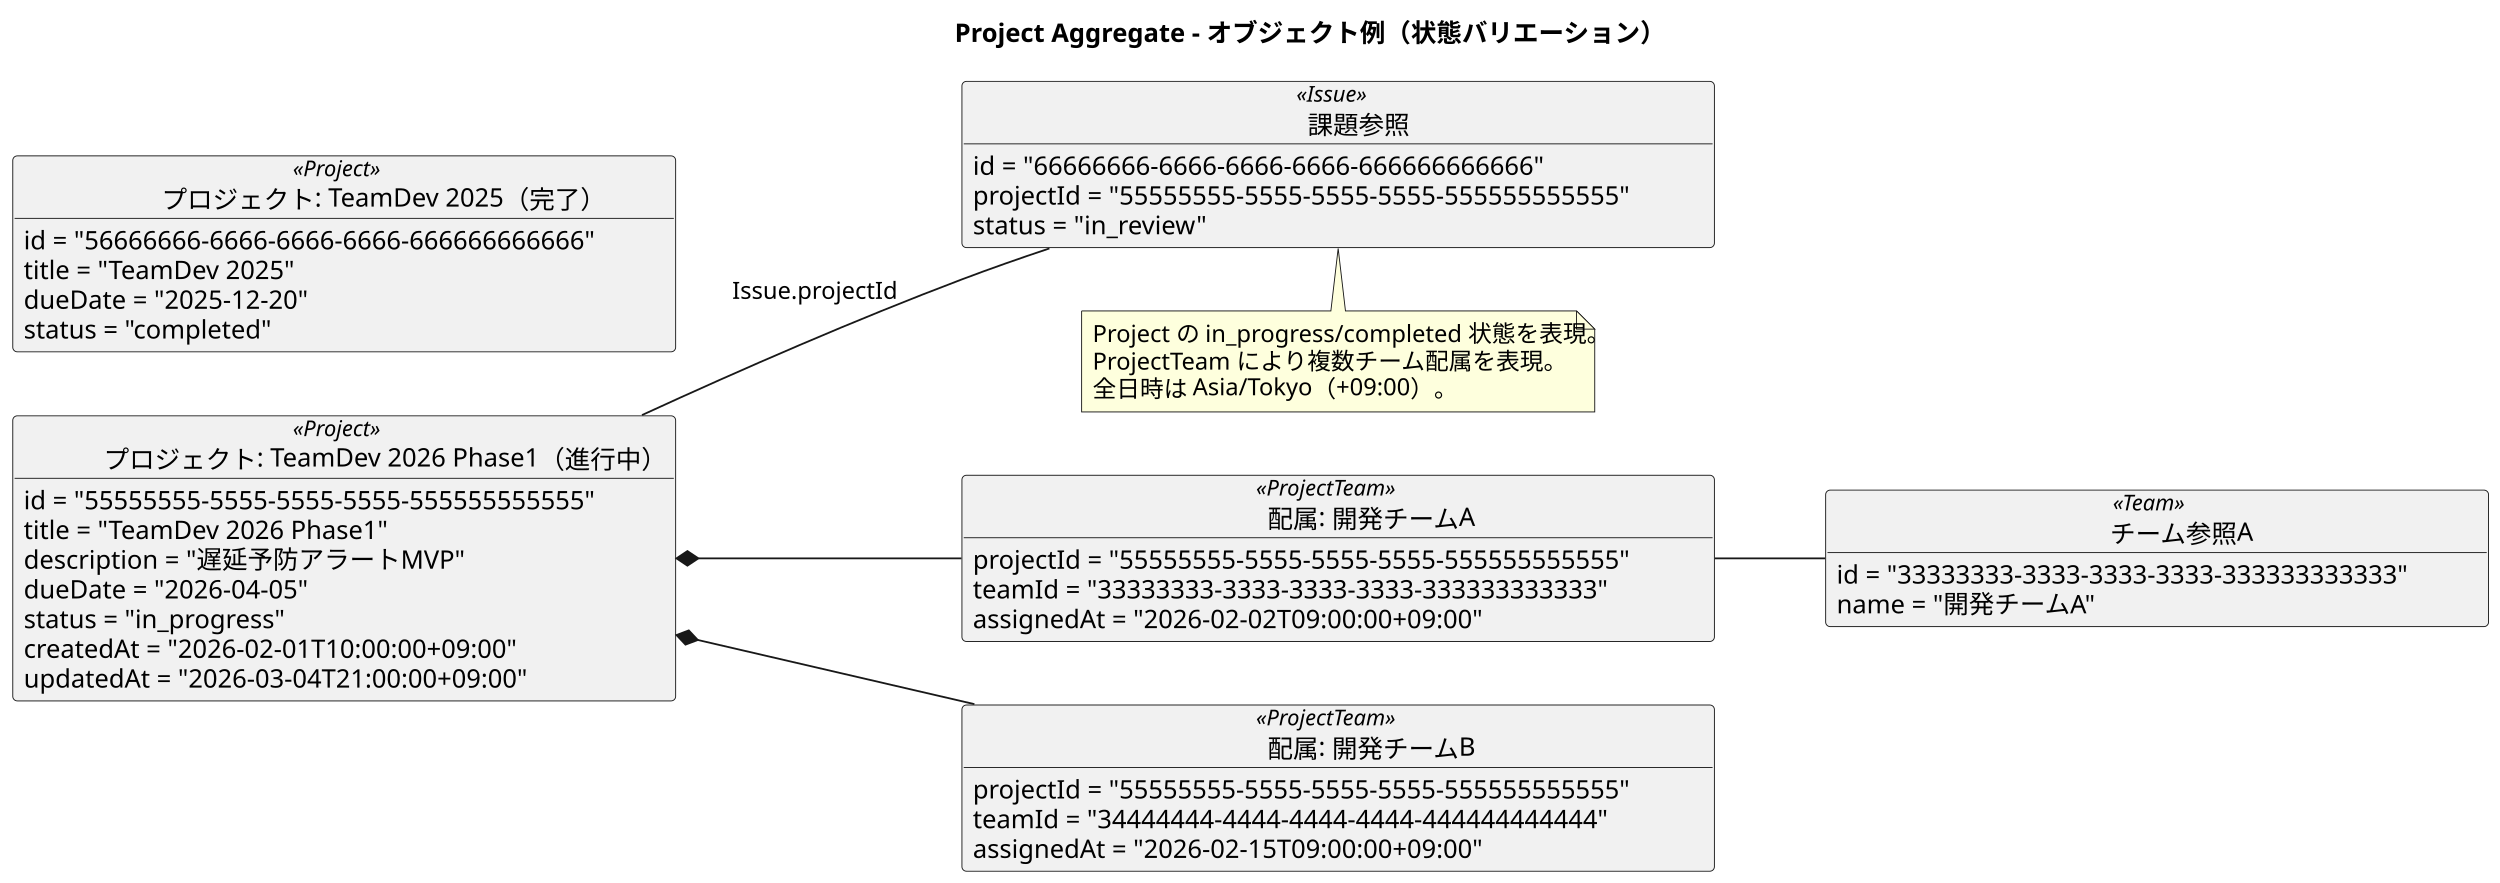
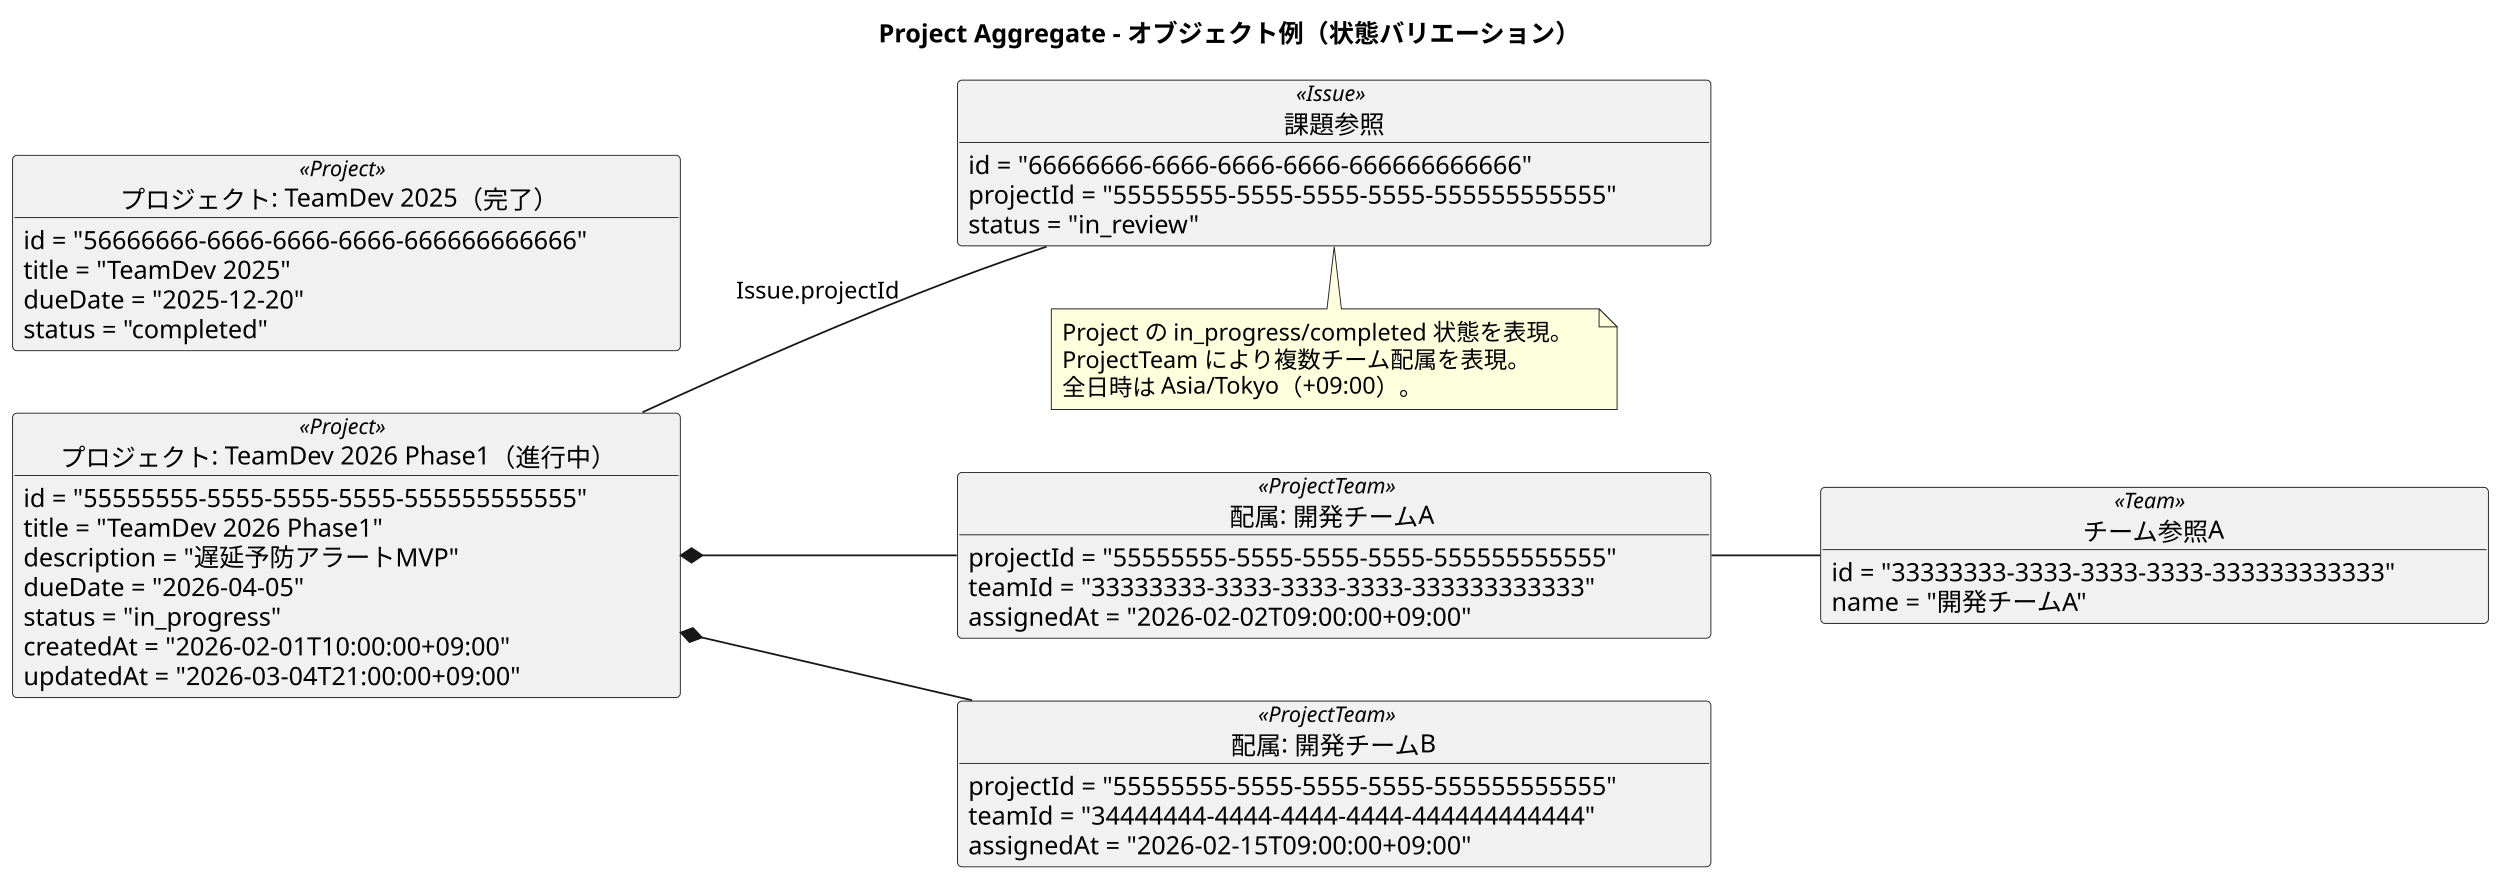
- <svg xmlns="http://www.w3.org/2000/svg" contentStyleType="text/css" data-diagram-type="CLASS" height="484px" preserveAspectRatio="none" style="width:1371px;height:484px;background:#FFFFFF;" version="1.1" viewBox="0 0 1371 484" width="1371px" zoomAndPan="magnify">
+ <svg xmlns="http://www.w3.org/2000/svg" contentStyleType="text/css" data-diagram-type="CLASS" height="488px" preserveAspectRatio="none" style="width:1389px;height:488px;background:#FFFFFF;" version="1.1" viewBox="0 0 1389 488" width="1389px" zoomAndPan="magnify">
  <defs />
  <g>
    <g class="title" data-source-line="1">
-       <text fill="#000000" font-family="sans-serif" font-size="14" font-weight="bold" lengthAdjust="spacing" textLength="310.659" x="523.528" y="22.995">Project Aggregate - オブジェクト例（状態バリエーション）</text>
+       <text fill="#000000" font-family="sans-serif" font-size="14" font-weight="bold" lengthAdjust="spacing" textLength="399.356" x="488.102" y="23.535">Project Aggregate - オブジェクト例（状態バリエーション）</text>
    </g>
    <g class="entity" data-qualified-name="project_in_progress" data-source-line="7" id="ent0002">
-       <rect fill="#F1F1F1" height="156.344" rx="2.5" ry="2.5" style="stroke:#181818;stroke-width:0.5;" width="363.524" x="7" y="228.037" />
-       <text fill="#000000" font-family="sans-serif" font-size="12" font-style="italic" lengthAdjust="spacing" textLength="56.344" x="160.59" y="239.176">«Project»</text>
-       <text fill="#000000" font-family="sans-serif" font-size="14" lengthAdjust="spacing" textLength="263.881" x="56.822" y="257.001">プロジェクト: TeamDev 2026 Phase1（進行中）</text>
-       <line style="stroke:#181818;stroke-width:0.5;" x1="8" x2="369.524" y1="262.303" y2="262.303" />
-       <text fill="#000000" font-family="sans-serif" font-size="14" lengthAdjust="spacing" textLength="351.524" x="13" y="279.298">id = "55555555-5555-5555-5555-555555555555"</text>
-       <text fill="#000000" font-family="sans-serif" font-size="14" lengthAdjust="spacing" textLength="223.18" x="13" y="295.595">title = "TeamDev 2026 Phase1"</text>
-       <text fill="#000000" font-family="sans-serif" font-size="14" lengthAdjust="spacing" textLength="208.66" x="13" y="311.891">description = "遅延予防アラートMVP"</text>
-       <text fill="#000000" font-family="sans-serif" font-size="14" lengthAdjust="spacing" textLength="174.706" x="13" y="328.188">dueDate = "2026-04-05"</text>
-       <text fill="#000000" font-family="sans-serif" font-size="14" lengthAdjust="spacing" textLength="157.343" x="13" y="344.485">status = "in_progress"</text>
-       <text fill="#000000" font-family="sans-serif" font-size="14" lengthAdjust="spacing" textLength="307.077" x="13" y="360.782">createdAt = "2026-02-01T10:00:00+09:00"</text>
-       <text fill="#000000" font-family="sans-serif" font-size="14" lengthAdjust="spacing" textLength="311.657" x="13" y="377.079">updatedAt = "2026-03-04T21:00:00+09:00"</text>
+       <rect fill="#F1F1F1" height="158.039" rx="2.5" ry="2.5" style="stroke:#181818;stroke-width:0.5;" width="370.989" x="7" y="229.549" />
+       <text fill="#000000" font-family="sans-serif" font-size="12" font-style="italic" lengthAdjust="spacing" textLength="52.459" x="166.265" y="241.151">«Project»</text>
+       <text fill="#000000" font-family="sans-serif" font-size="14" lengthAdjust="spacing" textLength="318.062" x="33.463" y="259.217">プロジェクト: TeamDev 2026 Phase1（進行中）</text>
+       <line style="stroke:#181818;stroke-width:0.5;" x1="8" x2="376.989" y1="264.171" y2="264.171" />
+       <text fill="#000000" font-family="sans-serif" font-size="14" lengthAdjust="spacing" textLength="358.989" x="13" y="281.706">id = "55555555-5555-5555-5555-555555555555"</text>
+       <text fill="#000000" font-family="sans-serif" font-size="14" lengthAdjust="spacing" textLength="212.017" x="13" y="298.194">title = "TeamDev 2026 Phase1"</text>
+       <text fill="#000000" font-family="sans-serif" font-size="14" lengthAdjust="spacing" textLength="247.475" x="13" y="314.682">description = "遅延予防アラートMVP"</text>
+       <text fill="#000000" font-family="sans-serif" font-size="14" lengthAdjust="spacing" textLength="174.023" x="13" y="331.171">dueDate = "2026-04-05"</text>
+       <text fill="#000000" font-family="sans-serif" font-size="14" lengthAdjust="spacing" textLength="151.019" x="13" y="347.659">status = "in_progress"</text>
+       <text fill="#000000" font-family="sans-serif" font-size="14" lengthAdjust="spacing" textLength="304.438" x="13" y="364.147">createdAt = "2026-02-01T10:00:00+09:00"</text>
+       <text fill="#000000" font-family="sans-serif" font-size="14" lengthAdjust="spacing" textLength="310.051" x="13" y="380.635">updatedAt = "2026-03-04T21:00:00+09:00"</text>
    </g>
    <g class="entity" data-qualified-name="project_completed" data-source-line="17" id="ent0003">
-       <rect fill="#F1F1F1" height="107.453" rx="2.5" ry="2.5" style="stroke:#181818;stroke-width:0.5;" width="363.524" x="7" y="85.487" />
-       <text fill="#000000" font-family="sans-serif" font-size="12" font-style="italic" lengthAdjust="spacing" textLength="56.344" x="160.59" y="96.626">«Project»</text>
-       <text fill="#000000" font-family="sans-serif" font-size="14" lengthAdjust="spacing" textLength="200.32" x="88.602" y="114.451">プロジェクト: TeamDev 2025（完了）</text>
-       <line style="stroke:#181818;stroke-width:0.5;" x1="8" x2="369.524" y1="119.753" y2="119.753" />
-       <text fill="#000000" font-family="sans-serif" font-size="14" lengthAdjust="spacing" textLength="351.524" x="13" y="136.748">id = "56666666-6666-6666-6666-666666666666"</text>
-       <text fill="#000000" font-family="sans-serif" font-size="14" lengthAdjust="spacing" textLength="168.02" x="13" y="153.045">title = "TeamDev 2025"</text>
-       <text fill="#000000" font-family="sans-serif" font-size="14" lengthAdjust="spacing" textLength="174.706" x="13" y="169.341">dueDate = "2025-12-20"</text>
-       <text fill="#000000" font-family="sans-serif" font-size="14" lengthAdjust="spacing" textLength="150.808" x="13" y="185.638">status = "completed"</text>
+       <rect fill="#F1F1F1" height="108.574" rx="2.5" ry="2.5" style="stroke:#181818;stroke-width:0.5;" width="370.989" x="7" y="86.279" />
+       <text fill="#000000" font-family="sans-serif" font-size="12" font-style="italic" lengthAdjust="spacing" textLength="52.459" x="166.265" y="97.881">«Project»</text>
+       <text fill="#000000" font-family="sans-serif" font-size="14" lengthAdjust="spacing" textLength="251.685" x="66.652" y="115.948">プロジェクト: TeamDev 2025（完了）</text>
+       <line style="stroke:#181818;stroke-width:0.5;" x1="8" x2="376.989" y1="120.901" y2="120.901" />
+       <text fill="#000000" font-family="sans-serif" font-size="14" lengthAdjust="spacing" textLength="358.989" x="13" y="138.436">id = "56666666-6666-6666-6666-666666666666"</text>
+       <text fill="#000000" font-family="sans-serif" font-size="14" lengthAdjust="spacing" textLength="159.64" x="13" y="154.924">title = "TeamDev 2025"</text>
+       <text fill="#000000" font-family="sans-serif" font-size="14" lengthAdjust="spacing" textLength="174.023" x="13" y="171.412">dueDate = "2025-12-20"</text>
+       <text fill="#000000" font-family="sans-serif" font-size="14" lengthAdjust="spacing" textLength="142.96" x="13" y="187.901">status = "completed"</text>
    </g>
    <g class="entity" data-qualified-name="project_team_a" data-source-line="24" id="ent0004">
-       <rect fill="#F1F1F1" height="91.156" rx="2.5" ry="2.5" style="stroke:#181818;stroke-width:0.5;" width="412.661" x="527.52" y="260.627" />
-       <text fill="#000000" font-family="sans-serif" font-size="12" font-style="italic" lengthAdjust="spacing" textLength="90.1" x="688.801" y="271.766">«ProjectTeam»</text>
-       <text fill="#000000" font-family="sans-serif" font-size="14" lengthAdjust="spacing" textLength="77.554" x="695.074" y="289.591">配属: 開発チームA</text>
-       <line style="stroke:#181818;stroke-width:0.5;" x1="528.52" x2="939.181" y1="294.893" y2="294.893" />
-       <text fill="#000000" font-family="sans-serif" font-size="14" lengthAdjust="spacing" textLength="400.661" x="533.52" y="311.888">projectId = "55555555-5555-5555-5555-555555555555"</text>
-       <text fill="#000000" font-family="sans-serif" font-size="14" lengthAdjust="spacing" textLength="388.083" x="533.52" y="328.185">teamId = "33333333-3333-3333-3333-333333333333"</text>
-       <text fill="#000000" font-family="sans-serif" font-size="14" lengthAdjust="spacing" textLength="315.759" x="533.52" y="344.481">assignedAt = "2026-02-02T09:00:00+09:00"</text>
+       <rect fill="#F1F1F1" height="92.086" rx="2.5" ry="2.5" style="stroke:#181818;stroke-width:0.5;" width="418.581" x="531.99" y="262.519" />
+       <text fill="#000000" font-family="sans-serif" font-size="12" font-style="italic" lengthAdjust="spacing" textLength="84.562" x="698.999" y="274.121">«ProjectTeam»</text>
+       <text fill="#000000" font-family="sans-serif" font-size="14" lengthAdjust="spacing" textLength="116.519" x="683.021" y="292.188">配属: 開発チームA</text>
+       <line style="stroke:#181818;stroke-width:0.5;" x1="532.99" x2="949.571" y1="297.141" y2="297.141" />
+       <text fill="#000000" font-family="sans-serif" font-size="14" lengthAdjust="spacing" textLength="406.581" x="537.99" y="314.676">projectId = "55555555-5555-5555-5555-555555555555"</text>
+       <text fill="#000000" font-family="sans-serif" font-size="14" lengthAdjust="spacing" textLength="392.813" x="537.99" y="331.164">teamId = "33333333-3333-3333-3333-333333333333"</text>
+       <text fill="#000000" font-family="sans-serif" font-size="14" lengthAdjust="spacing" textLength="314.241" x="537.99" y="347.652">assignedAt = "2026-02-02T09:00:00+09:00"</text>
    </g>
    <g class="entity" data-qualified-name="project_team_b" data-source-line="30" id="ent0005">
-       <rect fill="#F1F1F1" height="91.156" rx="2.5" ry="2.5" style="stroke:#181818;stroke-width:0.5;" width="412.661" x="527.52" y="386.627" />
-       <text fill="#000000" font-family="sans-serif" font-size="12" font-style="italic" lengthAdjust="spacing" textLength="90.1" x="688.801" y="397.766">«ProjectTeam»</text>
-       <text fill="#000000" font-family="sans-serif" font-size="14" lengthAdjust="spacing" textLength="77.581" x="695.06" y="415.591">配属: 開発チームB</text>
-       <line style="stroke:#181818;stroke-width:0.5;" x1="528.52" x2="939.181" y1="420.893" y2="420.893" />
-       <text fill="#000000" font-family="sans-serif" font-size="14" lengthAdjust="spacing" textLength="400.661" x="533.52" y="437.888">projectId = "55555555-5555-5555-5555-555555555555"</text>
-       <text fill="#000000" font-family="sans-serif" font-size="14" lengthAdjust="spacing" textLength="388.083" x="533.52" y="454.185">teamId = "34444444-4444-4444-4444-444444444444"</text>
-       <text fill="#000000" font-family="sans-serif" font-size="14" lengthAdjust="spacing" textLength="315.759" x="533.52" y="470.481">assignedAt = "2026-02-15T09:00:00+09:00"</text>
+       <rect fill="#F1F1F1" height="92.086" rx="2.5" ry="2.5" style="stroke:#181818;stroke-width:0.5;" width="418.581" x="531.99" y="389.519" />
+       <text fill="#000000" font-family="sans-serif" font-size="12" font-style="italic" lengthAdjust="spacing" textLength="84.562" x="698.999" y="401.121">«ProjectTeam»</text>
+       <text fill="#000000" font-family="sans-serif" font-size="14" lengthAdjust="spacing" textLength="114.912" x="683.824" y="419.188">配属: 開発チームB</text>
+       <line style="stroke:#181818;stroke-width:0.5;" x1="532.99" x2="949.571" y1="424.141" y2="424.141" />
+       <text fill="#000000" font-family="sans-serif" font-size="14" lengthAdjust="spacing" textLength="406.581" x="537.99" y="441.676">projectId = "55555555-5555-5555-5555-555555555555"</text>
+       <text fill="#000000" font-family="sans-serif" font-size="14" lengthAdjust="spacing" textLength="392.813" x="537.99" y="458.164">teamId = "34444444-4444-4444-4444-444444444444"</text>
+       <text fill="#000000" font-family="sans-serif" font-size="14" lengthAdjust="spacing" textLength="314.241" x="537.99" y="474.652">assignedAt = "2026-02-15T09:00:00+09:00"</text>
    </g>
    <g class="entity" data-qualified-name="team_a" data-source-line="36" id="ent0006">
-       <rect fill="#F1F1F1" height="74.859" rx="2.5" ry="2.5" style="stroke:#181818;stroke-width:0.5;" width="363.524" x="1001.19" y="268.777" />
-       <text fill="#000000" font-family="sans-serif" font-size="12" font-style="italic" lengthAdjust="spacing" textLength="48.568" x="1158.668" y="279.916">«Team»</text>
-       <text fill="#000000" font-family="sans-serif" font-size="14" lengthAdjust="spacing" textLength="51.584" x="1157.16" y="297.741">チーム参照A</text>
-       <line style="stroke:#181818;stroke-width:0.5;" x1="1002.19" x2="1363.714" y1="303.043" y2="303.043" />
-       <text fill="#000000" font-family="sans-serif" font-size="14" lengthAdjust="spacing" textLength="351.524" x="1007.19" y="320.038">id = "33333333-3333-3333-3333-333333333333"</text>
-       <text fill="#000000" font-family="sans-serif" font-size="14" lengthAdjust="spacing" textLength="124.797" x="1007.19" y="336.335">name = "開発チームA"</text>
+       <rect fill="#F1F1F1" height="75.598" rx="2.5" ry="2.5" style="stroke:#181818;stroke-width:0.5;" width="370.989" x="1011.57" y="270.769" />
+       <text fill="#000000" font-family="sans-serif" font-size="12" font-style="italic" lengthAdjust="spacing" textLength="44.678" x="1174.726" y="282.371">«Team»</text>
+       <text fill="#000000" font-family="sans-serif" font-size="14" lengthAdjust="spacing" textLength="79.659" x="1157.235" y="300.438">チーム参照A</text>
+       <line style="stroke:#181818;stroke-width:0.5;" x1="1012.57" x2="1381.559" y1="305.391" y2="305.391" />
+       <text fill="#000000" font-family="sans-serif" font-size="14" lengthAdjust="spacing" textLength="358.989" x="1017.57" y="322.926">id = "33333333-3333-3333-3333-333333333333"</text>
+       <text fill="#000000" font-family="sans-serif" font-size="14" lengthAdjust="spacing" textLength="147.397" x="1017.57" y="339.414">name = "開発チームA"</text>
    </g>
    <g class="entity" data-qualified-name="issue_ref" data-source-line="41" id="ent0007">
-       <rect fill="#F1F1F1" height="91.156" rx="2.5" ry="2.5" style="stroke:#181818;stroke-width:0.5;" width="412.661" x="527.52" y="44.627" />
-       <text fill="#000000" font-family="sans-serif" font-size="12" font-style="italic" lengthAdjust="spacing" textLength="45.844" x="710.929" y="55.766">«Issue»</text>
-       <text fill="#000000" font-family="sans-serif" font-size="14" lengthAdjust="spacing" textLength="33.605" x="717.048" y="73.591">課題参照</text>
-       <line style="stroke:#181818;stroke-width:0.5;" x1="528.52" x2="939.181" y1="78.893" y2="78.893" />
-       <text fill="#000000" font-family="sans-serif" font-size="14" lengthAdjust="spacing" textLength="351.524" x="533.52" y="95.888">id = "66666666-6666-6666-6666-666666666666"</text>
-       <text fill="#000000" font-family="sans-serif" font-size="14" lengthAdjust="spacing" textLength="400.661" x="533.52" y="112.185">projectId = "55555555-5555-5555-5555-555555555555"</text>
-       <text fill="#000000" font-family="sans-serif" font-size="14" lengthAdjust="spacing" textLength="142.898" x="533.52" y="128.481">status = "in_review"</text>
+       <rect fill="#F1F1F1" height="92.086" rx="2.5" ry="2.5" style="stroke:#181818;stroke-width:0.5;" width="418.581" x="531.99" y="44.52" />
+       <text fill="#000000" font-family="sans-serif" font-size="12" font-style="italic" lengthAdjust="spacing" textLength="42.398" x="720.081" y="56.121">«Issue»</text>
+       <text fill="#000000" font-family="sans-serif" font-size="14" lengthAdjust="spacing" textLength="56" x="713.28" y="74.188">課題参照</text>
+       <line style="stroke:#181818;stroke-width:0.5;" x1="532.99" x2="949.571" y1="79.141" y2="79.141" />
+       <text fill="#000000" font-family="sans-serif" font-size="14" lengthAdjust="spacing" textLength="358.989" x="537.99" y="96.676">id = "66666666-6666-6666-6666-666666666666"</text>
+       <text fill="#000000" font-family="sans-serif" font-size="14" lengthAdjust="spacing" textLength="406.581" x="537.99" y="113.164">projectId = "55555555-5555-5555-5555-555555555555"</text>
+       <text fill="#000000" font-family="sans-serif" font-size="14" lengthAdjust="spacing" textLength="134.757" x="537.99" y="129.652">status = "in_review"</text>
    </g>
    <g class="entity" data-qualified-name="GMN12" data-source-line="53" id="ent0013">
-       <path d="M593.16,170.507 L593.16,225.905 A0,0 0 0 0 593.16,225.905 L874.554,225.905 A0,0 0 0 0 874.554,225.905 L874.554,180.507 L864.554,170.507 L737.85,170.507 L733.85,136.237 L729.85,170.507 L593.16,170.507 A0,0 0 0 0 593.16,170.507" fill="#FEFFDD" style="stroke:#181818;stroke-width:0.5;" />
-       <path d="M864.554,170.507 L864.554,180.507 L874.554,180.507 L864.554,170.507" fill="#FEFFDD" style="stroke:#181818;stroke-width:0.5;" />
-       <text fill="#000000" font-family="sans-serif" font-size="13" lengthAdjust="spacing" textLength="260.394" x="599.16" y="187.574">Project の in_progress/completed 状態を表現。</text>
-       <text fill="#000000" font-family="sans-serif" font-size="13" lengthAdjust="spacing" textLength="194.911" x="599.16" y="202.707">ProjectTeam により複数チーム配属を表現。</text>
-       <text fill="#000000" font-family="sans-serif" font-size="13" lengthAdjust="spacing" textLength="177.792" x="599.16" y="217.839">全日時は Asia/Tokyo（+09:00）。</text>
+       <path d="M584.1,171.6 L584.1,227.531 A0,0 0 0 0 584.1,227.531 L898.451,227.531 A0,0 0 0 0 898.451,227.531 L898.451,181.6 L888.451,171.6 L745.28,171.6 L741.28,137.019 L737.28,171.6 L584.1,171.6 A0,0 0 0 0 584.1,171.6" fill="#FEFFDD" style="stroke:#181818;stroke-width:0.5;" />
+       <path d="M888.451,171.6 L888.451,181.6 L898.451,181.6 L888.451,171.6" fill="#FEFFDD" style="stroke:#181818;stroke-width:0.5;" />
+       <text fill="#000000" font-family="sans-serif" font-size="13" lengthAdjust="spacing" textLength="293.351" x="590.1" y="189.168">Project の in_progress/completed 状態を表現。</text>
+       <text fill="#000000" font-family="sans-serif" font-size="13" lengthAdjust="spacing" textLength="264.101" x="590.1" y="204.478">ProjectTeam により複数チーム配属を表現。</text>
+       <text fill="#000000" font-family="sans-serif" font-size="13" lengthAdjust="spacing" textLength="214.373" x="590.1" y="219.789">全日時は Asia/Tokyo（+09:00）。</text>
    </g>
    <g class="link" data-entity-1="ent0002" data-entity-2="ent0004" data-link-type="composition" data-source-line="47" id="lnk8">
-       <path codeLine="47" d="M382.98,306.207 C433.11,306.207 475.87,306.207 527.27,306.207" fill="none" id="project_in_progress-backto-project_team_a" style="stroke:#181818;stroke-width:1;" />
-       <polygon fill="#181818" points="370.98,306.207,376.98,310.207,382.98,306.207,376.98,302.207,370.98,306.207" style="stroke:#181818;stroke-width:1;" />
+       <path codeLine="47" d="M390.23,308.57 C439.51,308.57 481.1,308.57 531.56,308.57" fill="none" id="project_in_progress-backto-project_team_a" style="stroke:#181818;stroke-width:1;" />
+       <polygon fill="#181818" points="378.23,308.57,384.23,312.57,390.23,308.57,384.23,304.57,378.23,308.57" style="stroke:#181818;stroke-width:1;" />
    </g>
    <g class="link" data-entity-1="ent0002" data-entity-2="ent0005" data-link-type="composition" data-source-line="48" id="lnk9">
-       <path codeLine="48" d="M382.67,350.968 C435.11,363.128 480.93,373.757 534.36,386.157" fill="none" id="project_in_progress-backto-project_team_b" style="stroke:#181818;stroke-width:1;" />
-       <polygon fill="#181818" points="370.98,348.257,375.921,353.509,382.67,350.968,377.728,345.716,370.98,348.257" style="stroke:#181818;stroke-width:1;" />
+       <path codeLine="48" d="M389.919,354.186 C441.989,366.286 487.18,376.779 540.1,389.07" fill="none" id="project_in_progress-backto-project_team_b" style="stroke:#181818;stroke-width:1;" />
+       <polygon fill="#181818" points="378.23,351.469,383.169,356.724,389.919,354.186,384.98,348.931,378.23,351.469" style="stroke:#181818;stroke-width:1;" />
    </g>
    <g class="link" data-entity-1="ent0004" data-entity-2="ent0006" data-link-type="association" data-source-line="49" id="lnk10">
-       <path codeLine="49" d="M940.41,306.207 C960.59,306.207 980.97,306.207 1000.89,306.207" fill="none" id="project_team_a-team_a" style="stroke:#181818;stroke-width:1;" />
+       <path codeLine="49" d="M950.91,308.57 C971.05,308.57 991.38,308.57 1011.26,308.57" fill="none" id="project_team_a-team_a" style="stroke:#181818;stroke-width:1;" />
    </g>
    <g class="link" data-entity-1="ent0002" data-entity-2="ent0007" data-link-type="association" data-source-line="50" id="lnk11">
-       <path codeLine="50" d="M352.06,227.627 C407.12,202.327 469.42,175.177 527.52,153.207 C542.96,147.377 559.19,141.677 575.49,136.237" fill="none" id="project_in_progress-issue_ref" style="stroke:#181818;stroke-width:1;" />
-       <text fill="#000000" font-family="sans-serif" font-size="13" lengthAdjust="spacing" textLength="95.24" x="401.52" y="163.894">Issue.projectId</text>
+       <path codeLine="50" d="M356.98,229.049 C411.95,203.7 474.04,176.549 531.99,154.57 C547.91,148.53 564.66,142.639 581.47,137.03" fill="none" id="project_in_progress-issue_ref" style="stroke:#181818;stroke-width:1;" />
+       <text fill="#000000" font-family="sans-serif" font-size="13" lengthAdjust="spacing" textLength="92.555" x="408.99" y="165.838">Issue.projectId</text>
    </g>
  </g>
</svg>
